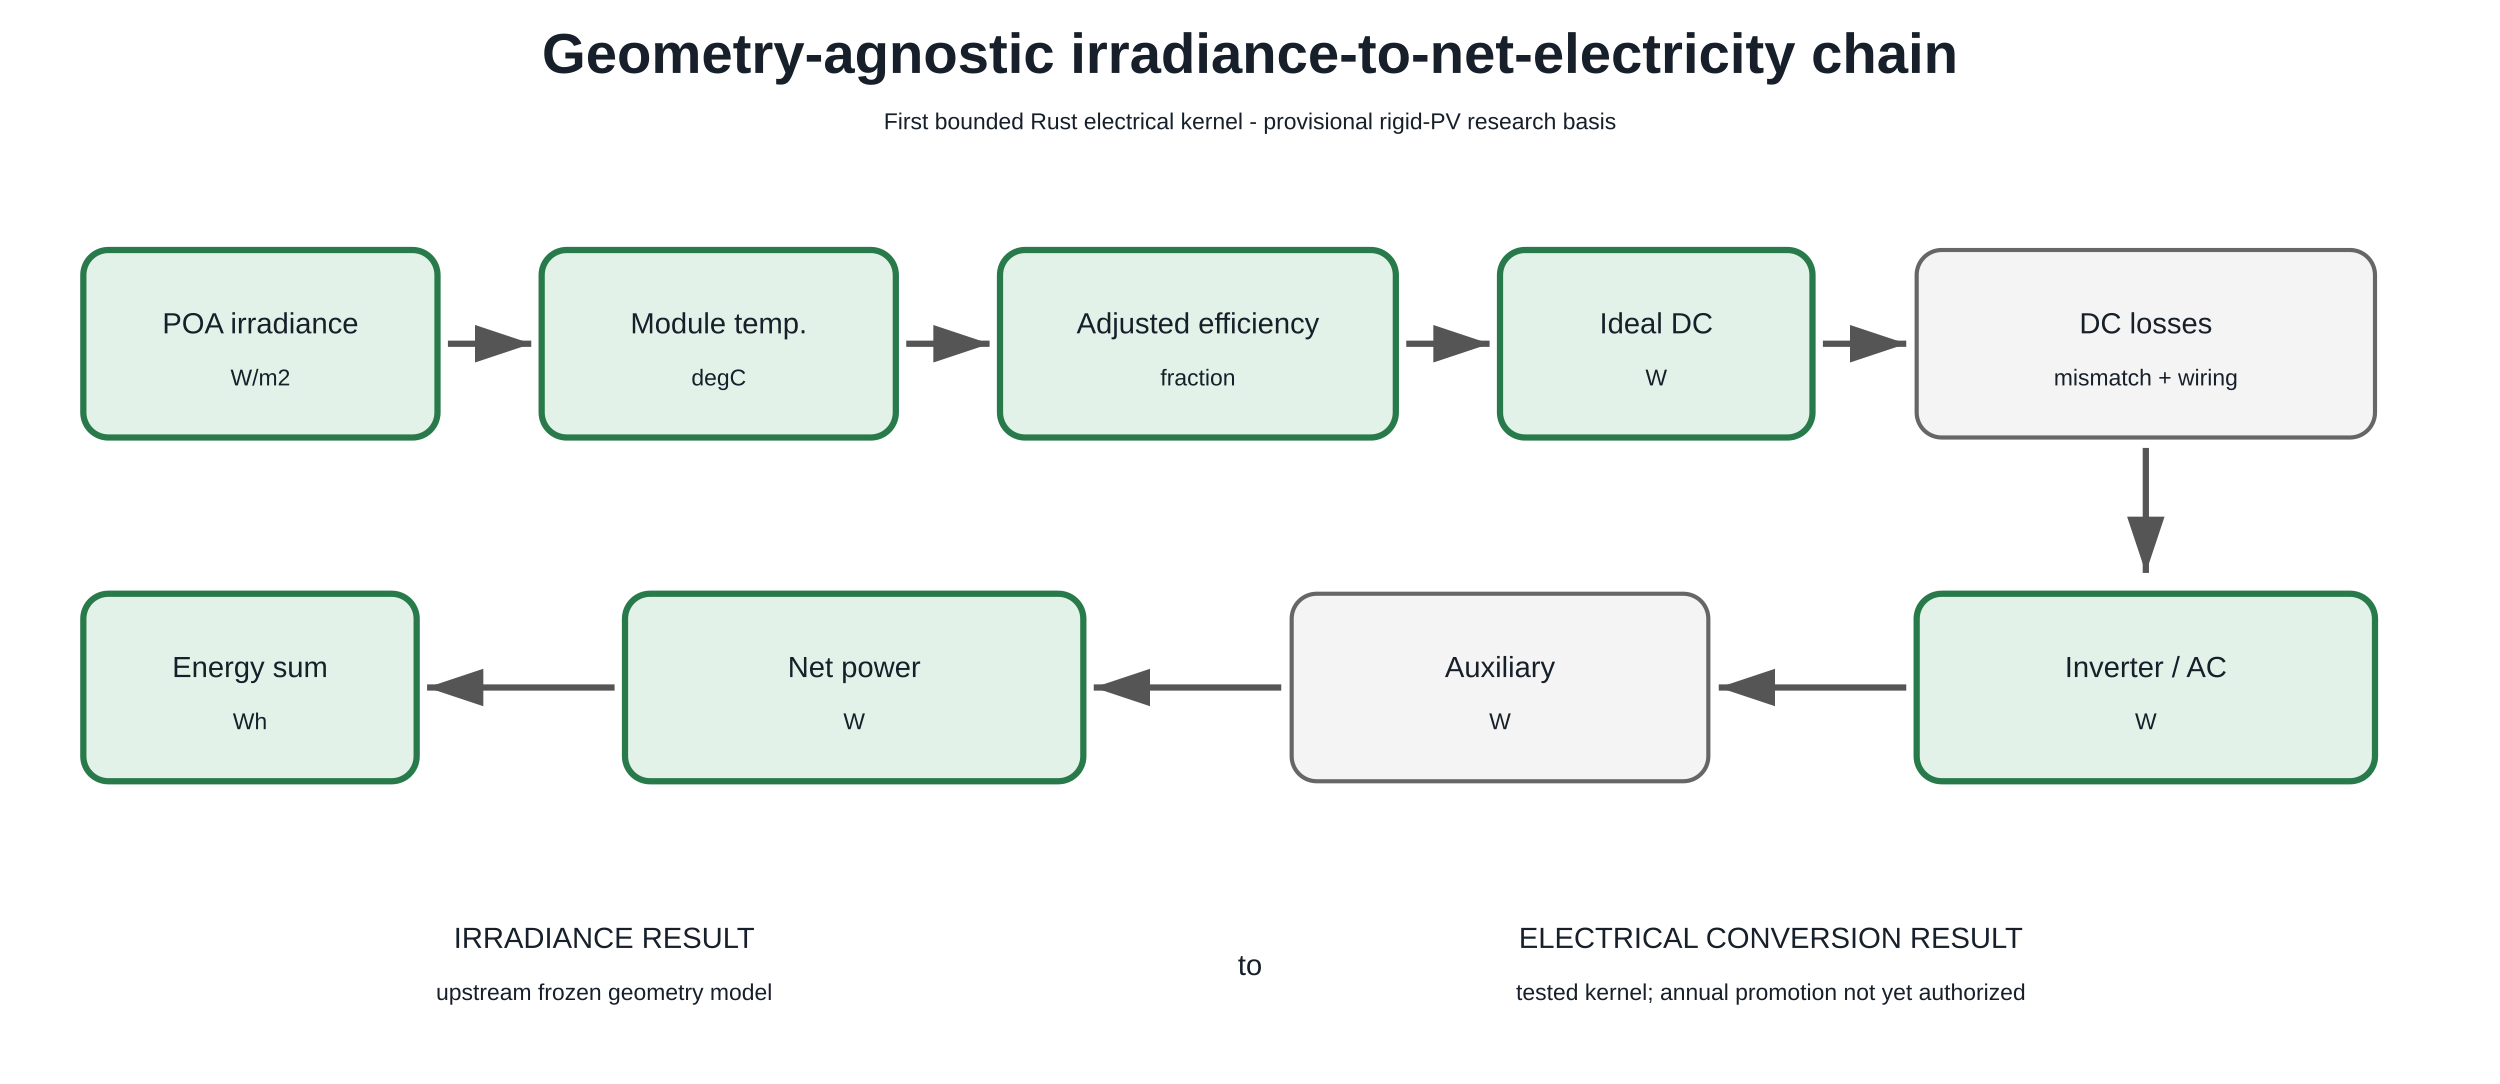
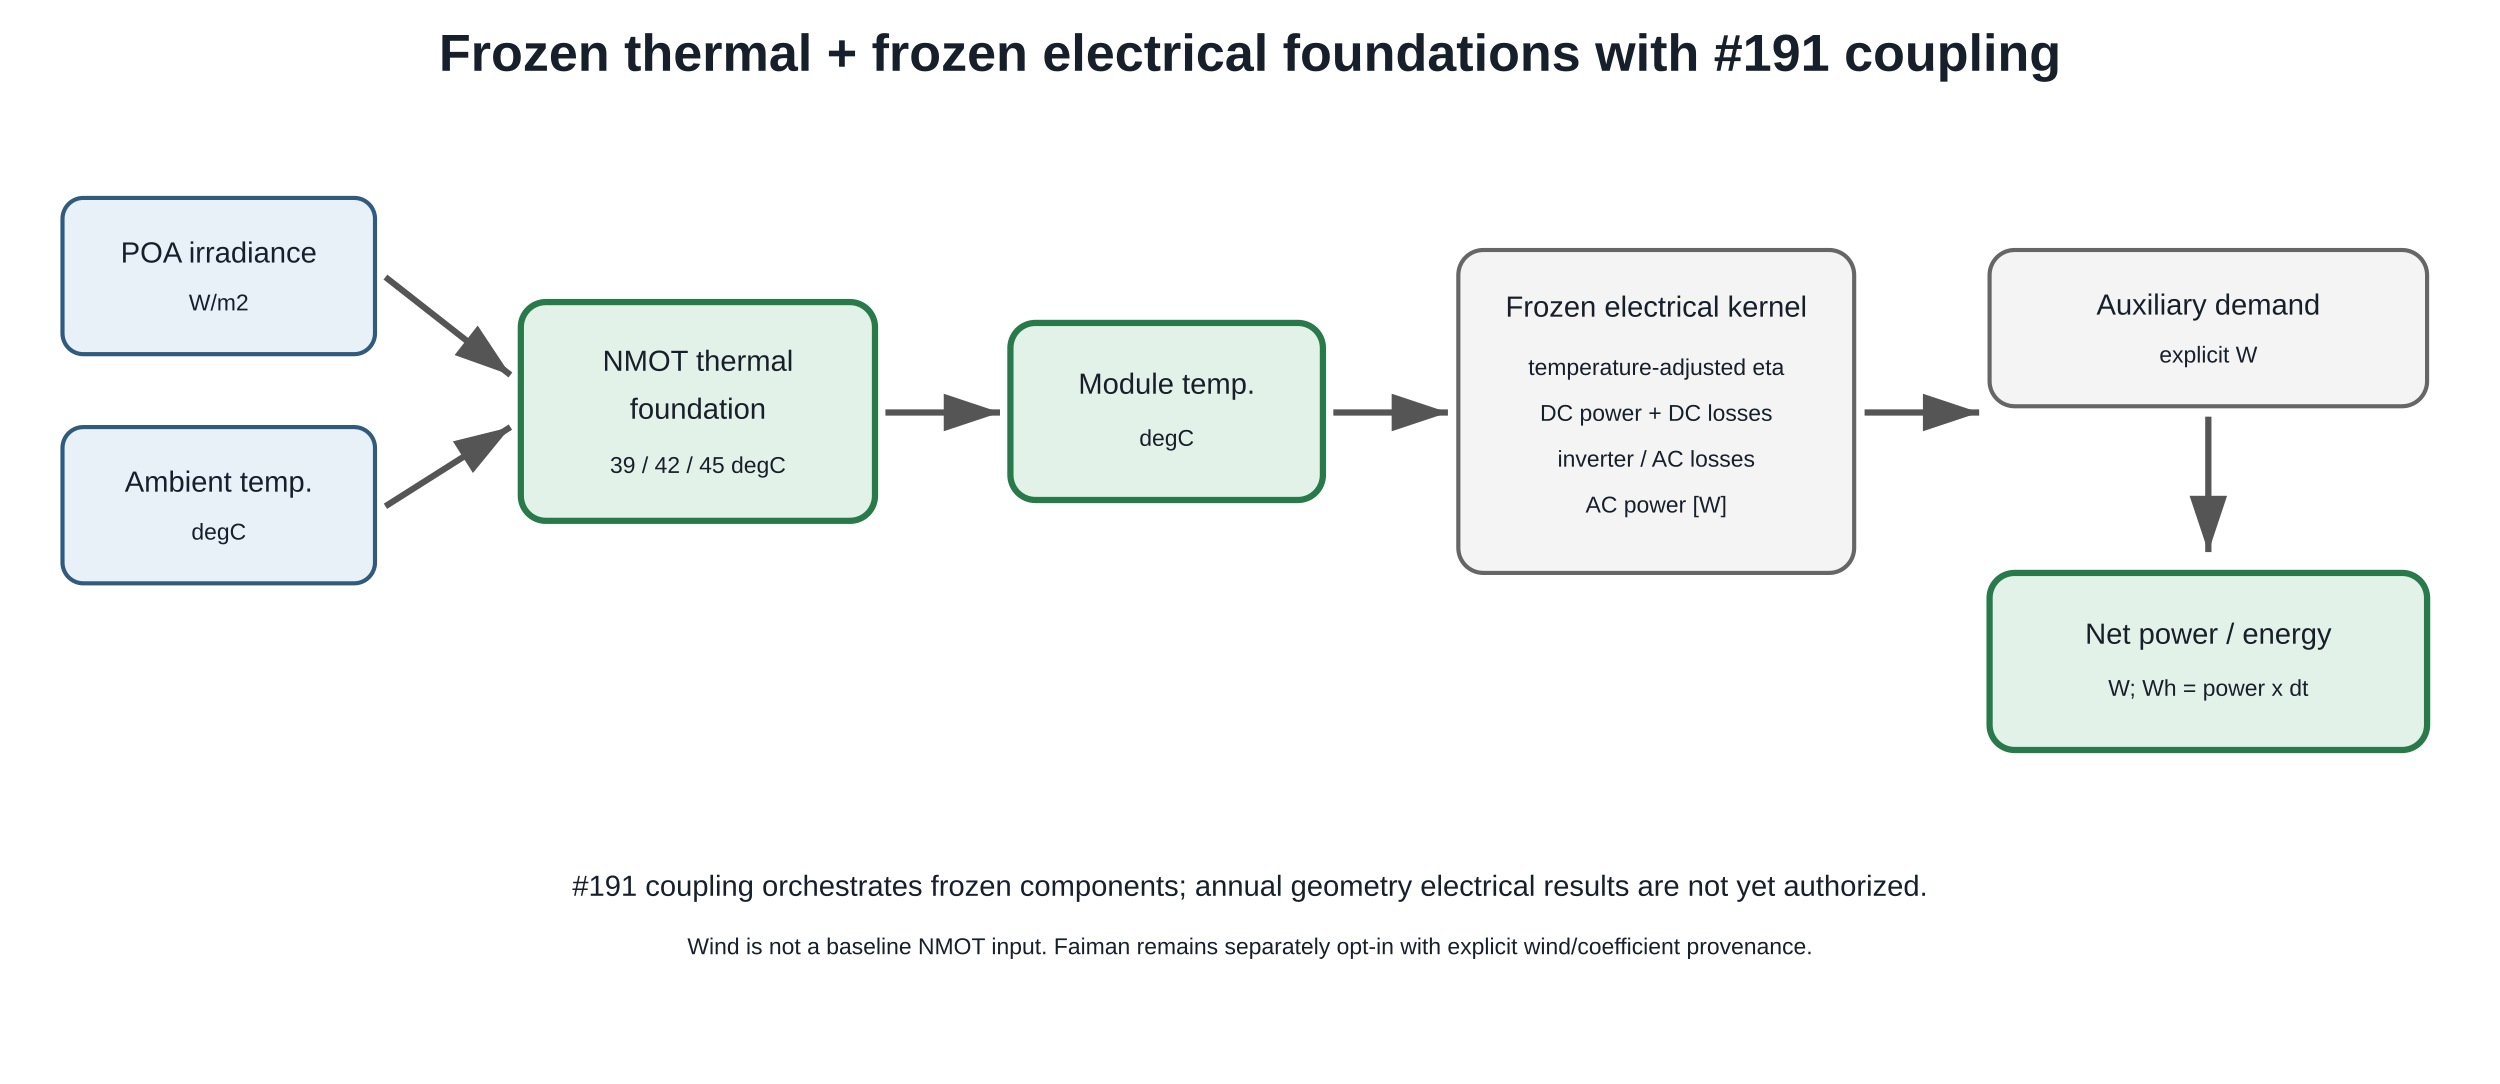
<svg xmlns="http://www.w3.org/2000/svg" width="1200" height="520" viewBox="0 0 1200 520">
-   <style>text{font-family:Arial,sans-serif;fill:#17202a}.h{font-size:27px;font-weight:700}.t{font-size:14px}.s{font-size:11px}.b{fill:#e3f2e8;stroke:#287a4b;stroke-width:3}.l{fill:#f4f4f4;stroke:#666;stroke-width:2}.a{stroke:#555;stroke-width:3;marker-end:url(#m)}</style>
+   <style>text{font-family:Arial,sans-serif;fill:#17202a}.h{font-size:25px;font-weight:700}.t{font-size:14px}.s{font-size:11px}.i{fill:#e8f1f8;stroke:#315b7d;stroke-width:2}.th{fill:#e3f2e8;stroke:#287a4b;stroke-width:3}.el{fill:#f4f4f4;stroke:#666;stroke-width:2}.a{stroke:#555;stroke-width:3;marker-end:url(#m)}</style>
  <defs>
    <marker id="m" markerWidth="10" markerHeight="10" refX="9" refY="3" orient="auto">
      <path d="M0,0 L0,6 L9,3 z" fill="#555" />
    </marker>
  </defs>
-   <text x="600" y="35" text-anchor="middle" class="h">Geometry-agnostic irradiance-to-net-electricity chain</text>
-   <text x="600" y="62" text-anchor="middle" class="s">First bounded Rust electrical kernel - provisional rigid-PV research basis</text>
-   <g transform="translate(40 120)">
-     <rect width="170" height="90" rx="12" class="b" />
-     <text x="85" y="40" text-anchor="middle" class="t">POA irradiance</text>
-     <text x="85" y="65" text-anchor="middle" class="s">W/m2</text>
+   <text x="600" y="34" text-anchor="middle" class="h">Frozen thermal + frozen electrical foundations with #191 coupling</text>
+   <g transform="translate(30 95)">
+     <rect width="150" height="75" rx="10" class="i" />
+     <text x="75" y="31" text-anchor="middle" class="t">POA irradiance</text>
+     <text x="75" y="54" text-anchor="middle" class="s">W/m2</text>
  </g>
-   <line x1="215" y1="165" x2="255" y2="165" class="a" />
-   <g transform="translate(260 120)">
-     <rect width="170" height="90" rx="12" class="b" />
-     <text x="85" y="40" text-anchor="middle" class="t">Module temp.</text>
-     <text x="85" y="65" text-anchor="middle" class="s">degC</text>
+   <g transform="translate(30 205)">
+     <rect width="150" height="75" rx="10" class="i" />
+     <text x="75" y="31" text-anchor="middle" class="t">Ambient temp.</text>
+     <text x="75" y="54" text-anchor="middle" class="s">degC</text>
  </g>
-   <line x1="435" y1="165" x2="475" y2="165" class="a" />
-   <g transform="translate(480 120)">
-     <rect width="190" height="90" rx="12" class="b" />
-     <text x="95" y="40" text-anchor="middle" class="t">Adjusted efficiency</text>
-     <text x="95" y="65" text-anchor="middle" class="s">fraction</text>
+   <line x1="185" y1="133" x2="245" y2="180" class="a" />
+   <line x1="185" y1="243" x2="245" y2="205" class="a" />
+   <g transform="translate(250 145)">
+     <rect width="170" height="105" rx="12" class="th" />
+     <text x="85" y="33" text-anchor="middle" class="t">NMOT thermal</text>
+     <text x="85" y="56" text-anchor="middle" class="t">foundation</text>
+     <text x="85" y="82" text-anchor="middle" class="s">39 / 42 / 45 degC</text>
  </g>
-   <line x1="675" y1="165" x2="715" y2="165" class="a" />
-   <g transform="translate(720 120)">
-     <rect width="150" height="90" rx="12" class="b" />
-     <text x="75" y="40" text-anchor="middle" class="t">Ideal DC</text>
-     <text x="75" y="65" text-anchor="middle" class="s">W</text>
+   <line x1="425" y1="198" x2="480" y2="198" class="a" />
+   <g transform="translate(485 155)">
+     <rect width="150" height="85" rx="12" class="th" />
+     <text x="75" y="34" text-anchor="middle" class="t">Module temp.</text>
+     <text x="75" y="59" text-anchor="middle" class="s">degC</text>
  </g>
-   <line x1="875" y1="165" x2="915" y2="165" class="a" />
-   <g transform="translate(920 120)">
-     <rect width="220" height="90" rx="12" class="l" />
-     <text x="110" y="40" text-anchor="middle" class="t">DC losses</text>
-     <text x="110" y="65" text-anchor="middle" class="s">mismatch + wiring</text>
+   <line x1="640" y1="198" x2="695" y2="198" class="a" />
+   <g transform="translate(700 120)">
+     <rect width="190" height="155" rx="12" class="el" />
+     <text x="95" y="32" text-anchor="middle" class="t">Frozen electrical kernel</text>
+     <text x="95" y="60" text-anchor="middle" class="s">temperature-adjusted eta</text>
+     <text x="95" y="82" text-anchor="middle" class="s">DC power + DC losses</text>
+     <text x="95" y="104" text-anchor="middle" class="s">inverter / AC losses</text>
+     <text x="95" y="126" text-anchor="middle" class="s">AC power [W]</text>
  </g>
-   <line x1="1030" y1="215" x2="1030" y2="275" class="a" />
-   <g transform="translate(920 285)">
-     <rect width="220" height="90" rx="12" class="b" />
-     <text x="110" y="40" text-anchor="middle" class="t">Inverter / AC</text>
-     <text x="110" y="65" text-anchor="middle" class="s">W</text>
+   <line x1="895" y1="198" x2="950" y2="198" class="a" />
+   <g transform="translate(955 120)">
+     <rect width="210" height="75" rx="12" class="el" />
+     <text x="105" y="31" text-anchor="middle" class="t">Auxiliary demand</text>
+     <text x="105" y="54" text-anchor="middle" class="s">explicit W</text>
  </g>
-   <line x1="915" y1="330" x2="825" y2="330" class="a" />
-   <g transform="translate(620 285)">
-     <rect width="200" height="90" rx="12" class="l" />
-     <text x="100" y="40" text-anchor="middle" class="t">Auxiliary</text>
-     <text x="100" y="65" text-anchor="middle" class="s">W</text>
+   <line x1="1060" y1="200" x2="1060" y2="265" class="a" />
+   <g transform="translate(955 275)">
+     <rect width="210" height="85" rx="12" class="th" />
+     <text x="105" y="34" text-anchor="middle" class="t">Net power / energy</text>
+     <text x="105" y="59" text-anchor="middle" class="s">W; Wh = power x dt</text>
  </g>
-   <line x1="615" y1="330" x2="525" y2="330" class="a" />
-   <g transform="translate(300 285)">
-     <rect width="220" height="90" rx="12" class="b" />
-     <text x="110" y="40" text-anchor="middle" class="t">Net power</text>
-     <text x="110" y="65" text-anchor="middle" class="s">W</text>
-   </g>
-   <line x1="295" y1="330" x2="205" y2="330" class="a" />
-   <g transform="translate(40 285)">
-     <rect width="160" height="90" rx="12" class="b" />
-     <text x="80" y="40" text-anchor="middle" class="t">Energy sum</text>
-     <text x="80" y="65" text-anchor="middle" class="s">Wh</text>
-   </g>
-   <text x="290" y="455" text-anchor="middle" class="t">IRRADIANCE RESULT</text>
-   <text x="290" y="480" text-anchor="middle" class="s">upstream frozen geometry model</text>
-   <text x="600" y="468" text-anchor="middle" class="t">to</text>
-   <text x="850" y="455" text-anchor="middle" class="t">ELECTRICAL CONVERSION RESULT</text>
-   <text x="850" y="480" text-anchor="middle" class="s">tested kernel; annual promotion not yet authorized</text>
+   <text x="600" y="430" text-anchor="middle" class="t">#191 coupling orchestrates frozen components; annual geometry electrical results are not yet authorized.</text>
+   <text x="600" y="458" text-anchor="middle" class="s">Wind is not a baseline NMOT input. Faiman remains separately opt-in with explicit wind/coefficient provenance.</text>
</svg>
